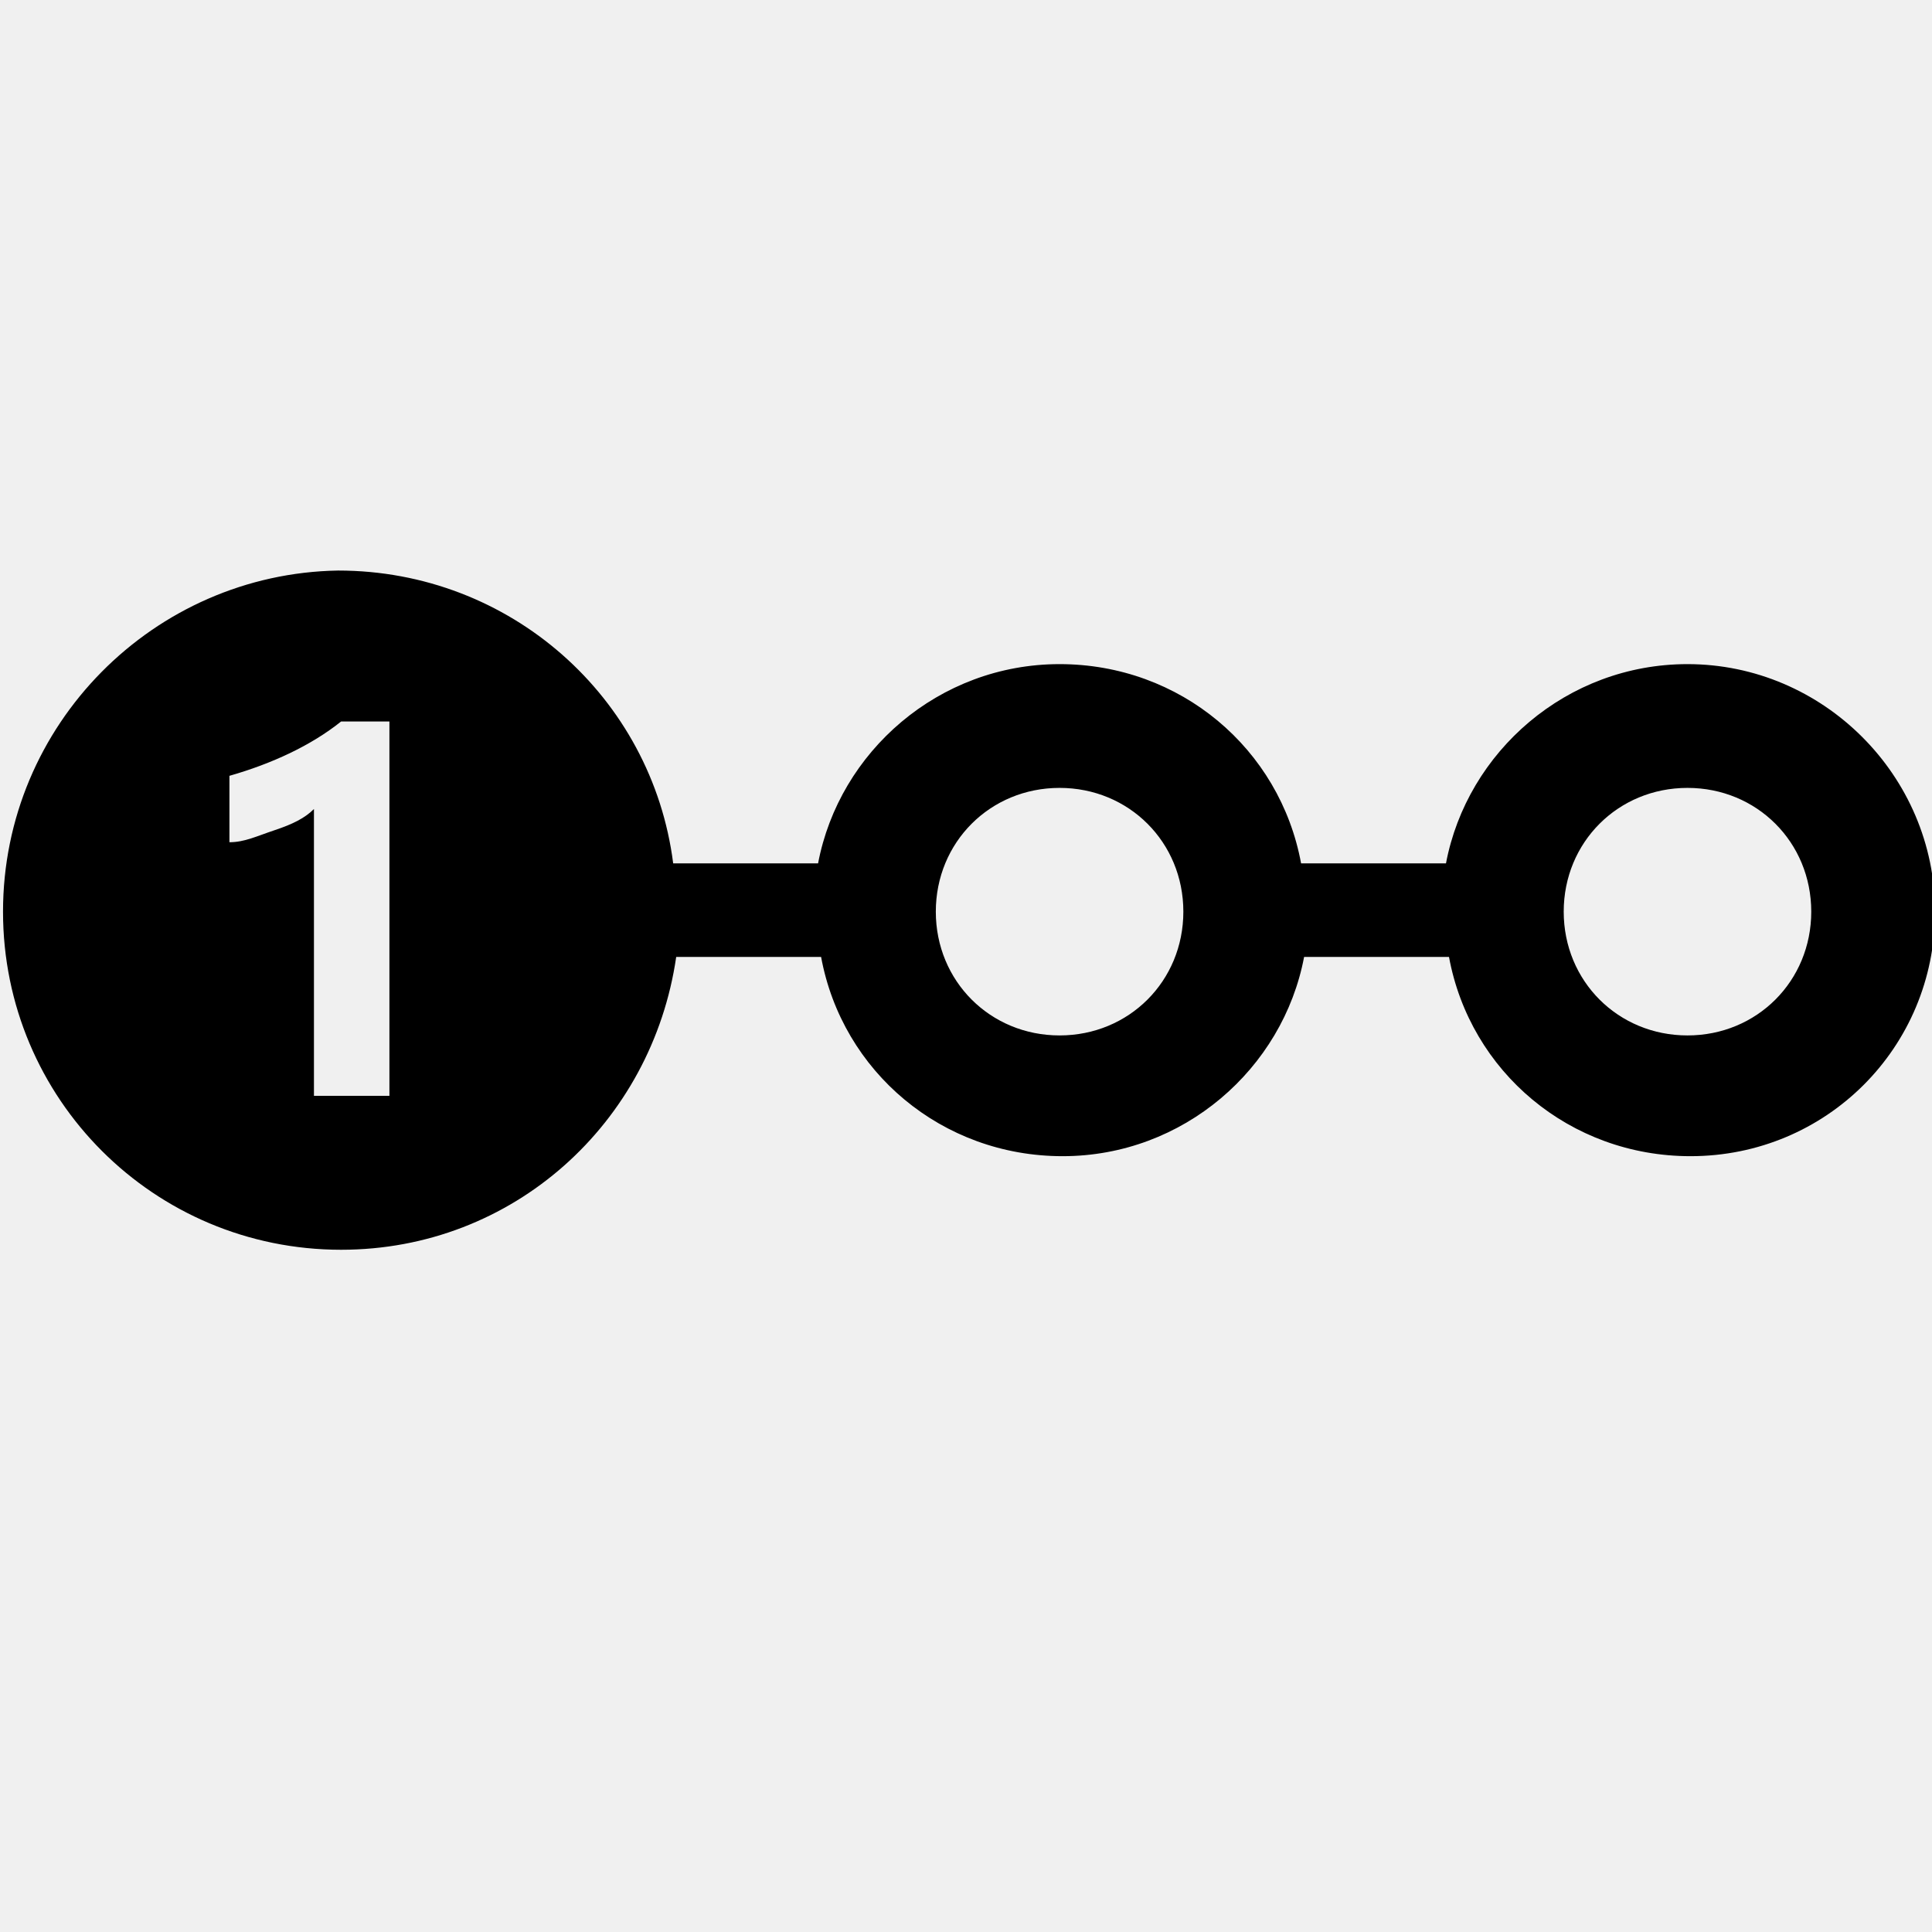
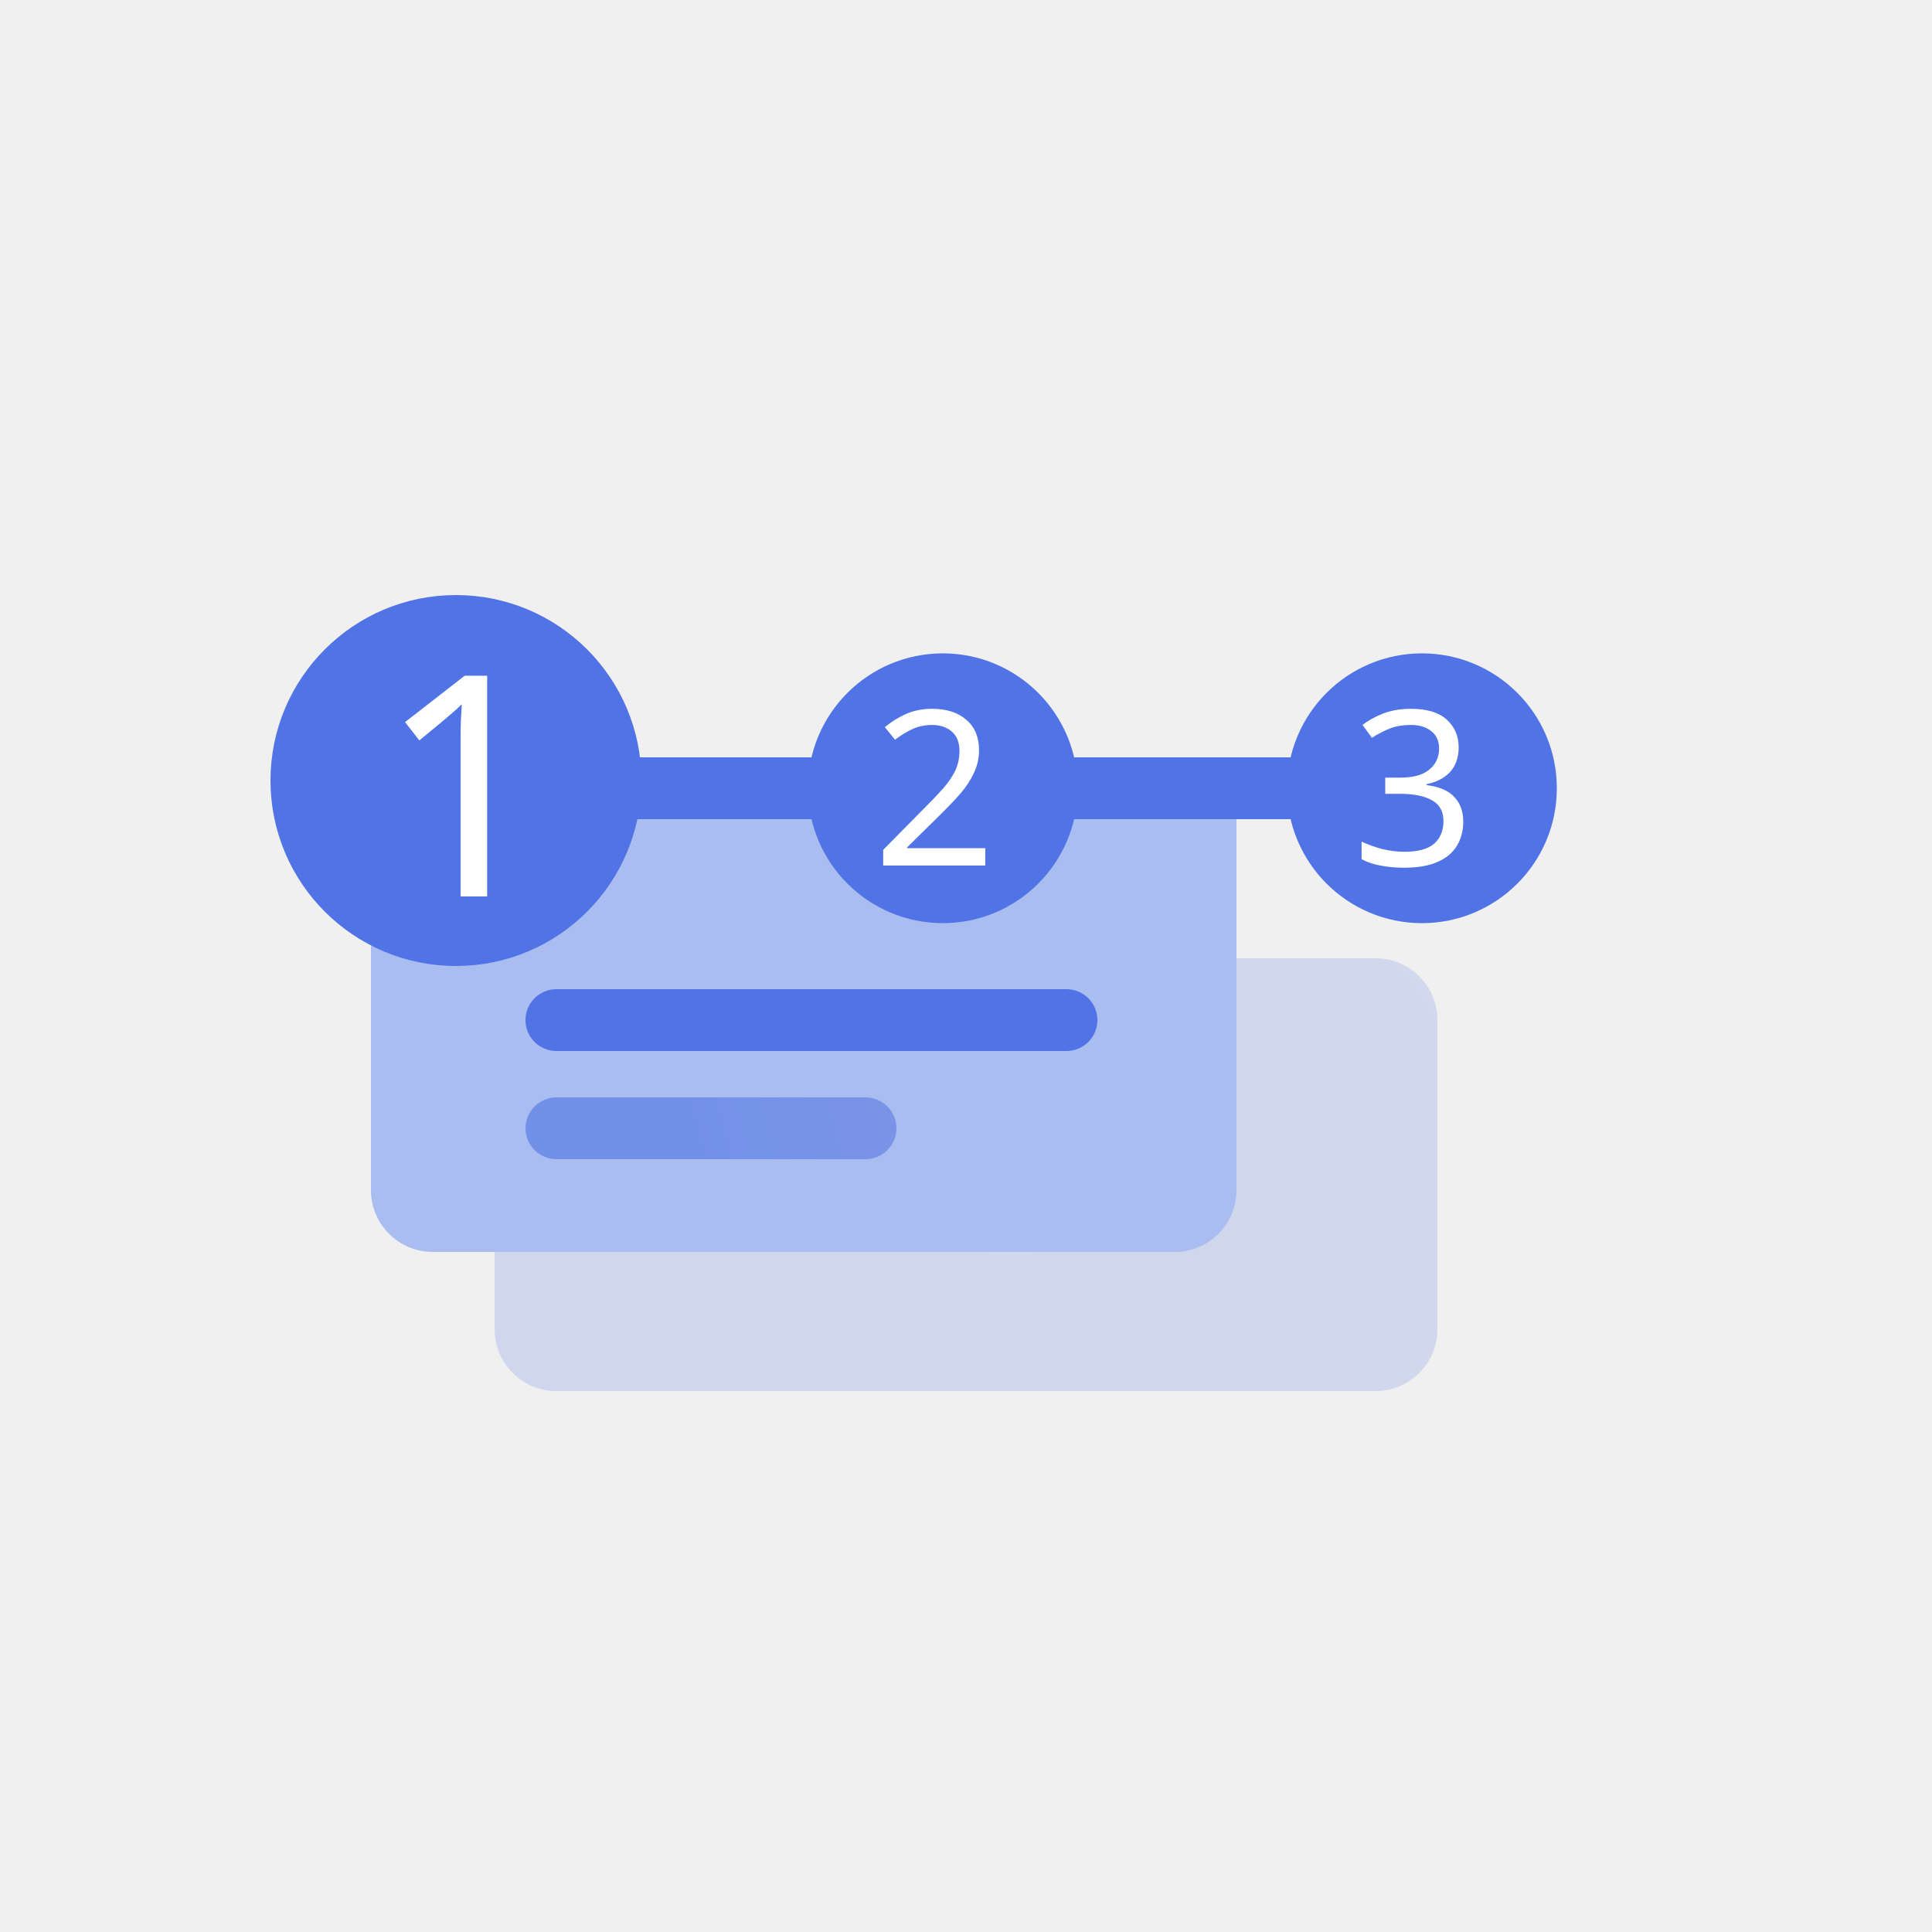
- <svg xmlns="http://www.w3.org/2000/svg" version="1.1" id="图层_1" x="0px" y="0px" viewBox="0 0 64 64" style="enable-background:new 0 0 64 64;" xml:space="preserve">
-   <style type="text/css">
- 	.st0{fill:currentcolor;}
- </style>
-   <path class="st0" d="M55.9,22c-4,0-7.3,2.9-8,6.6h-4.8c-0.7-3.8-4-6.6-8-6.6s-7.3,2.9-8,6.6h-4.8c-0.7-5.5-5.4-9.7-11.1-9.7  C5.1,19,0.1,24,0.1,30.2s5,11.2,11.2,11.2c5.7,0,10.3-4.2,11.1-9.7h4.8c0.7,3.8,4,6.6,8,6.6s7.3-2.9,8-6.6H48c0.7,3.8,4,6.6,8,6.6  c4.5,0,8.1-3.6,8.1-8.1S60.4,22,55.9,22z M12.9,36.3h-2.5v-9.5c-0.3,0.3-0.7,0.5-1.3,0.7s-1,0.4-1.5,0.4v-2.2c1.4-0.4,2.7-1,3.7-1.8  h1.6V36.3z M35.1,34.3c-2.3,0-4.1-1.8-4.1-4.1s1.8-4.1,4.1-4.1s4.1,1.8,4.1,4.1S37.4,34.3,35.1,34.3z M55.9,34.3  c-2.3,0-4.1-1.8-4.1-4.1s1.8-4.1,4.1-4.1s4.1,1.8,4.1,4.1S58.2,34.3,55.9,34.3z" />
+ <svg xmlns="http://www.w3.org/2000/svg" width="125px" height="125px" viewBox="0 0 125 125" version="1.1">
+   <defs>
+     <linearGradient x1="44.099%" y1="57.762%" x2="128.793%" y2="30.232%" id="linearGradient-1">
+       <stop stop-color="#5073E5" offset="0%" />
+       <stop stop-color="#5E7CE0" offset="100%" />
+     </linearGradient>
+     <linearGradient x1="44.099%" y1="50.992%" x2="128.793%" y2="47.474%" id="linearGradient-2">
+       <stop stop-color="#5073E5" offset="0%" />
+       <stop stop-color="#5E7CE0" offset="100%" />
+     </linearGradient>
+   </defs>
+   <g id="Tiny-Vue" stroke="none" stroke-width="1" fill="none" fill-rule="evenodd">
+     <g id="-TinyUI-Vue-组件总览1" transform="translate(-696, -1210)">
+       <g id="组件" transform="translate(596, 311)">
+         <g id="编组-25备份-13" transform="translate(2, 866)">
+           <g id="流程图-wizard" transform="translate(98, 33)">
+             <g id="编组" />
+             <g id="编组-6" transform="translate(20, 37)">
+               <path d="M16,25 L69,25 C71.209,25 73,26.791 73,29 L73,49 C73,51.209 71.209,53 69,53 L16,53 C13.791,53 12,51.209 12,49 L12,29 C12,26.791 13.791,25 16,25 Z" id="矩形备份-8" fill="url(#linearGradient-1)" opacity="0.204" />
+               <path d="M8,16 L60,16 L60,16 L60,40 C60,42.209 58.209,44 56,44 L8,44 C5.791,44 4,42.209 4,40 L4,20 C4,17.791 5.791,16 8,16 Z" id="矩形备份-7" fill="#AABDF0" />
+               <path d="M16,27 L49,27 C50.105,27 51,27.895 51,29 C51,30.105 50.105,31 49,31 L16,31 C14.895,31 14,30.105 14,29 C14,27.895 14.895,27 16,27 Z" id="形状结合备份" fill="#5073E5" />
+               <path d="M12,12 L39,12 C40.105,12 41,12.895 41,14 C41,15.105 40.105,16 39,16 L12,16 C10.895,16 10,15.105 10,14 C10,12.895 10.895,12 12,12 Z" id="形状结合备份-4" fill="#5073E5" />
+               <path d="M47,12 L66,12 C67.105,12 68,12.895 68,14 C68,15.105 67.105,16 66,16 L47,16 C45.895,16 45,15.105 45,14 C45,12.895 45.895,12 47,12 Z" id="形状结合备份-5" fill="#5073E5" />
+               <path d="M16,34 L36,34 C37.105,34 38,34.895 38,36 C38,37.105 37.105,38 36,38 L16,38 C14.895,38 14,37.105 14,36 C14,34.895 14.895,34 16,34 Z" id="形状结合备份-35" fill="url(#linearGradient-2)" opacity="0.605" />
+               <circle id="椭圆形" stroke="#5073E5" stroke-width="5" fill="#5073E5" cx="9.5" cy="13.5" r="9.5" />
+               <text id="1" font-family="PingFangSC-Semibold, PingFang SC" font-size="20" font-weight="500" letter-spacing="0.952" fill="#FFFFFF">
+                 <tspan x="4.424" y="21">1</tspan>
+               </text>
+               <circle id="椭圆形备份" stroke="#5073E5" stroke-width="5.455" fill="#5073E5" cx="41" cy="14" r="6" />
+               <text id="2" font-family="PingFangSC-Semibold, PingFang SC" font-size="14" font-weight="500" letter-spacing="0.667" fill="#FFFFFF">
+                 <tspan x="36.467" y="19">2</tspan>
+               </text>
+               <circle id="椭圆形备份-2" stroke="#5073E5" stroke-width="5.455" fill="#5073E5" cx="72" cy="14" r="6" />
+               <text id="3" font-family="PingFangSC-Semibold, PingFang SC" font-size="14" font-weight="500" letter-spacing="0.667" fill="#FFFFFF">
+                 <tspan x="67.467" y="19">3</tspan>
+               </text>
+             </g>
+           </g>
+         </g>
+       </g>
+     </g>
+   </g>
</svg>
